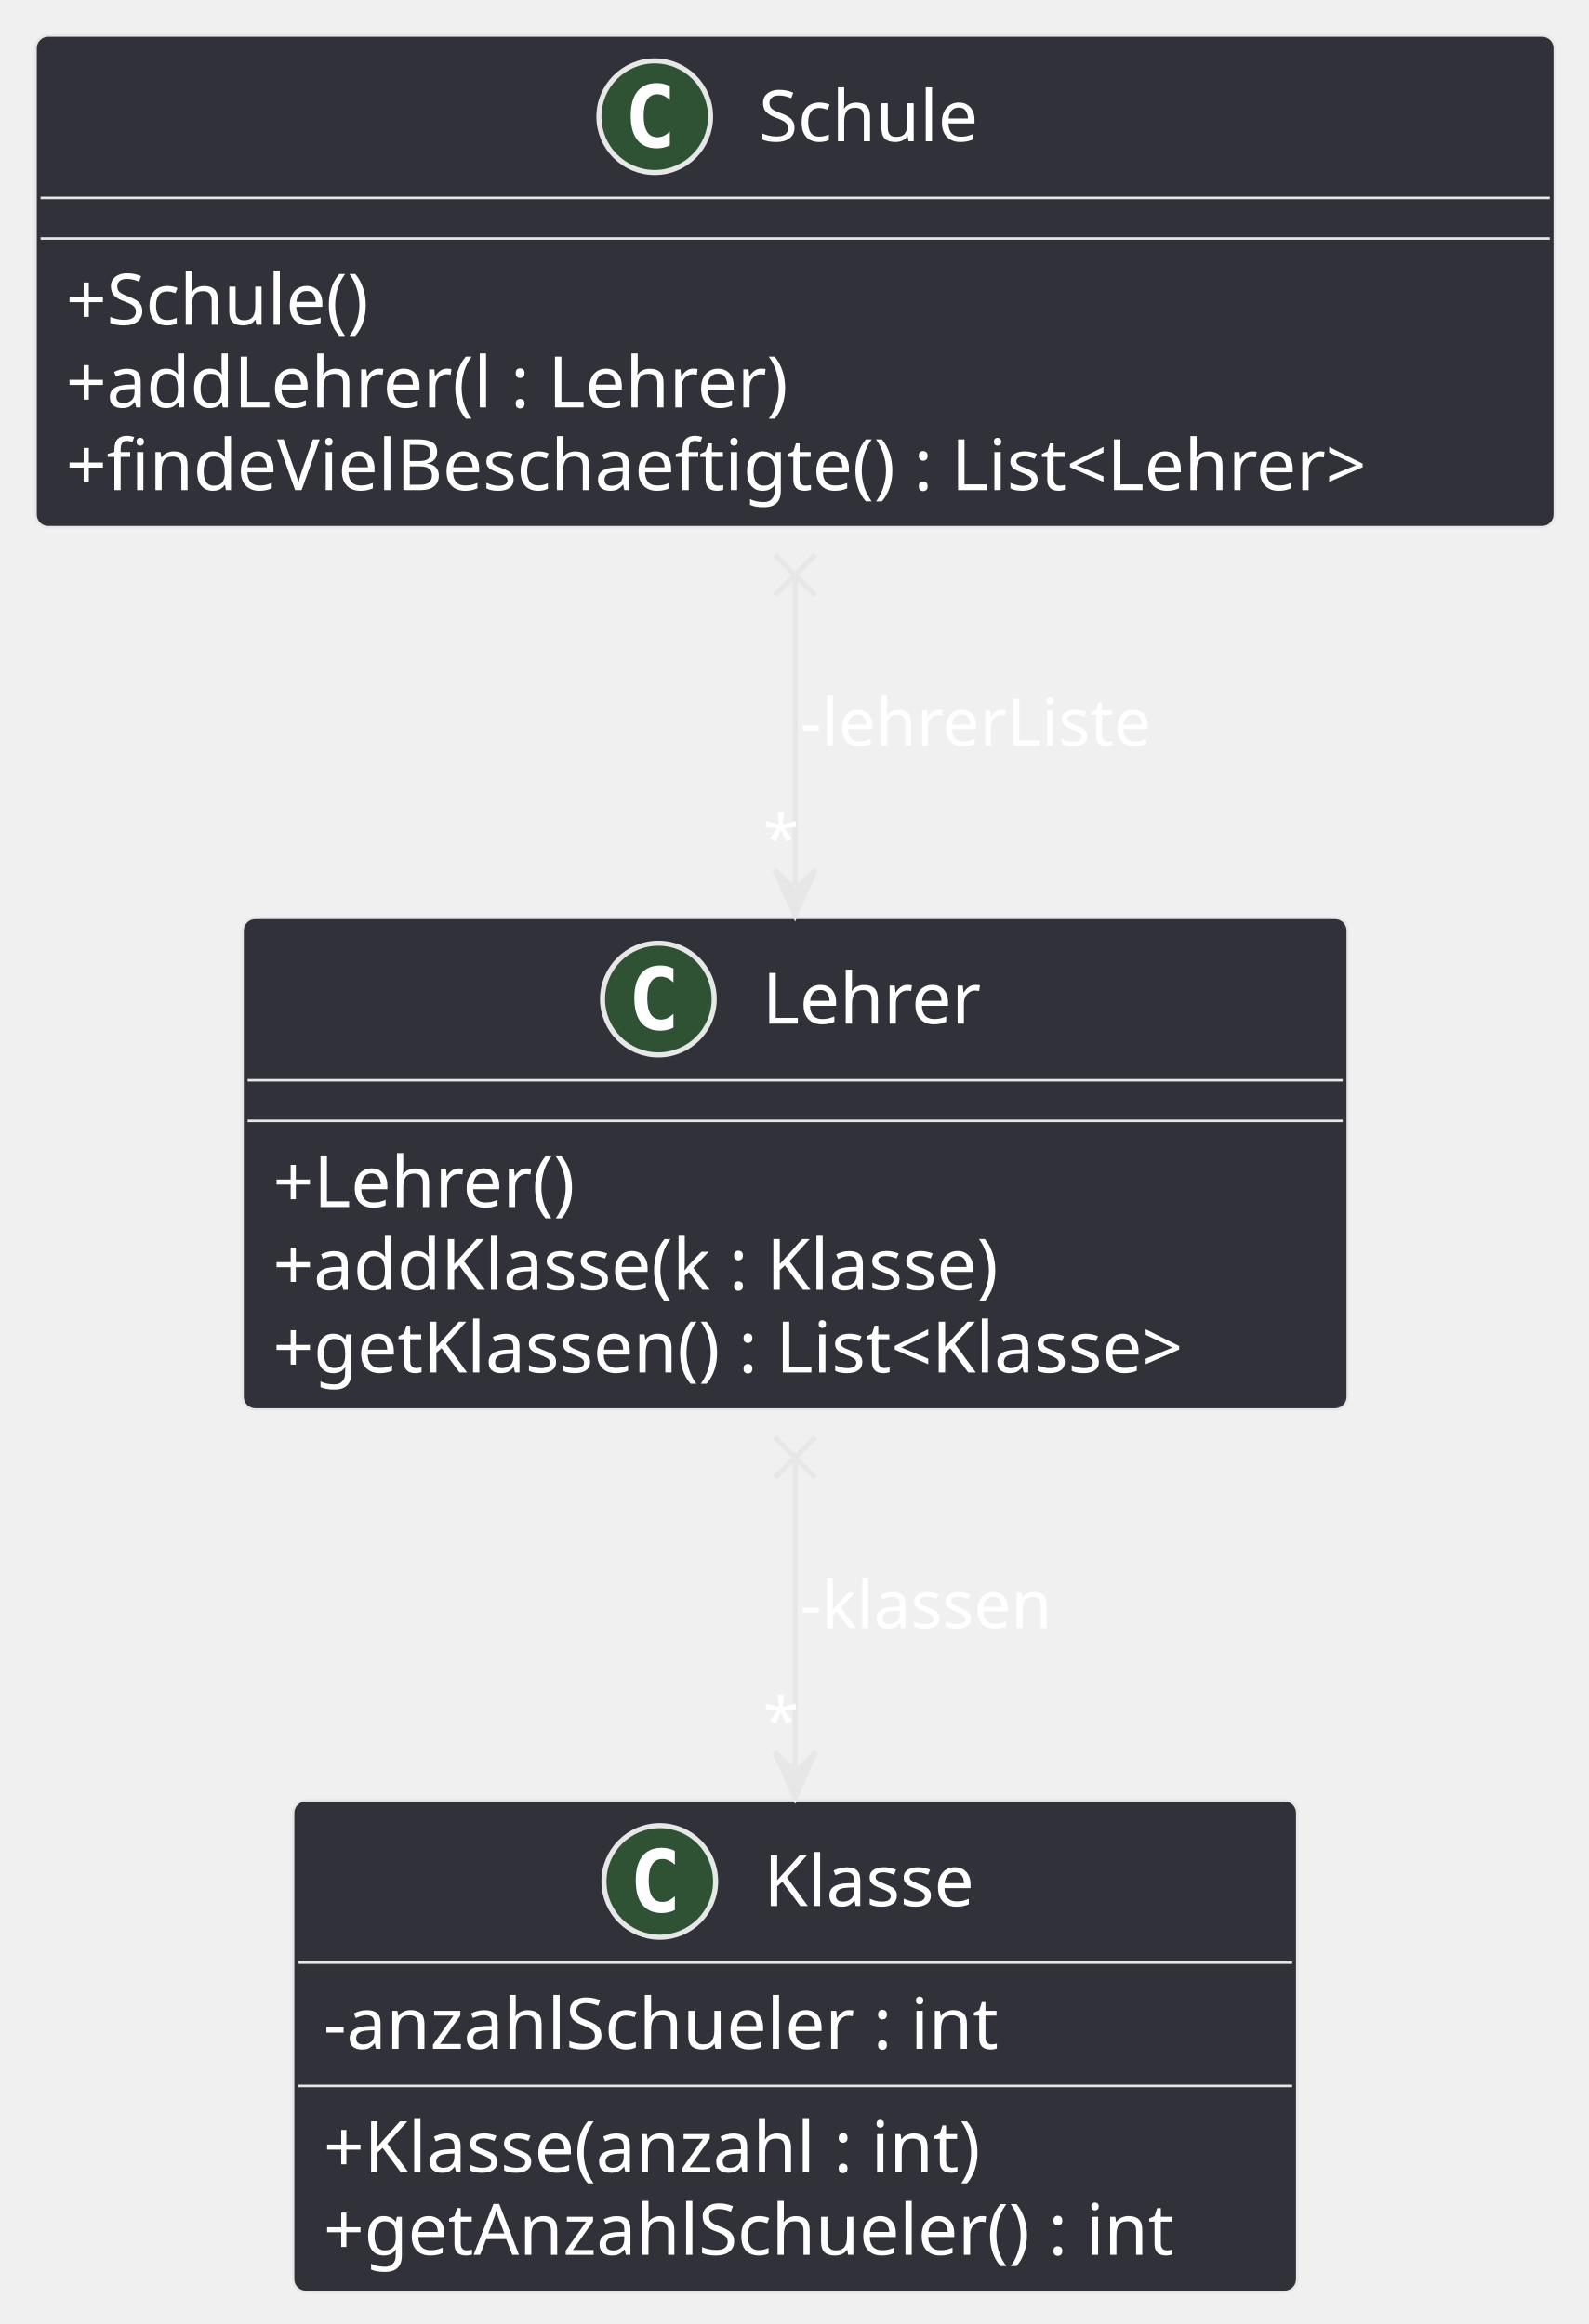
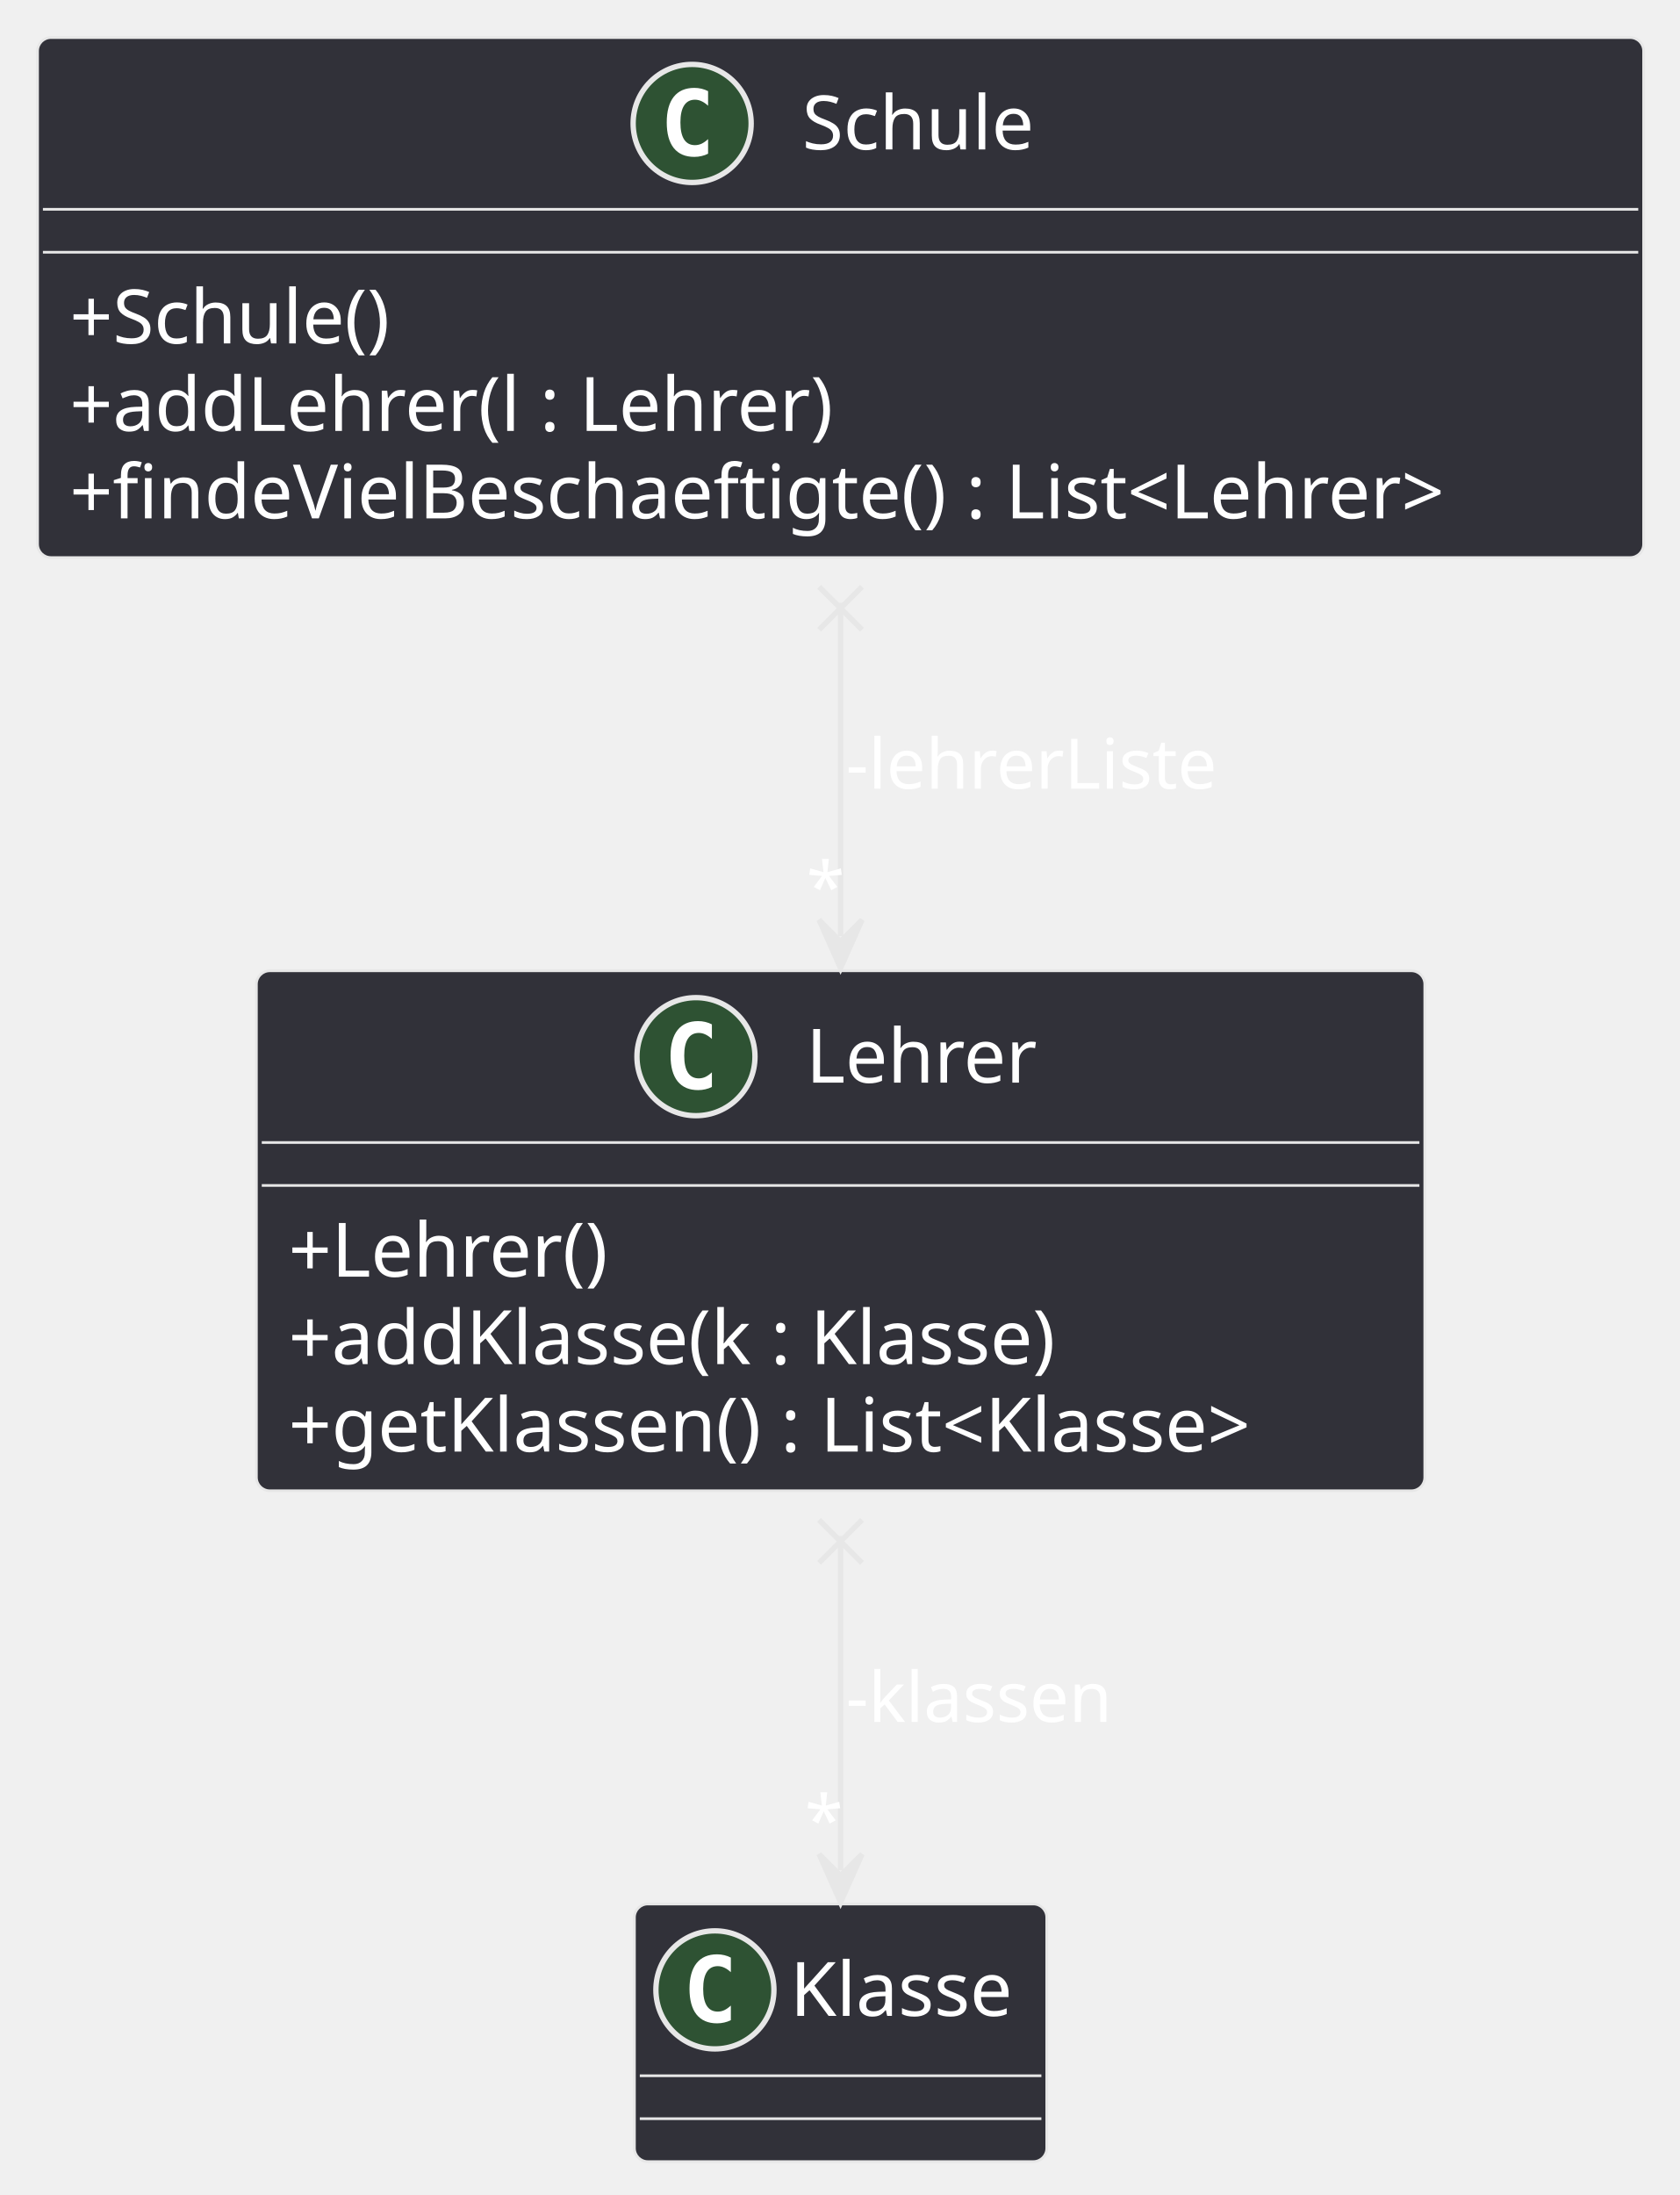
- <svg xmlns="http://www.w3.org/2000/svg" contentStyleType="text/css" data-diagram-type="CLASS" height="458px" preserveAspectRatio="none" style="width:313px;height:458px;" version="1.1" viewBox="0 0 313 458" width="313px" zoomAndPan="magnify">
+ <svg xmlns="http://www.w3.org/2000/svg" contentStyleType="text/css" data-diagram-type="CLASS" height="409px" preserveAspectRatio="none" style="width:313px;height:409px;" version="1.1" viewBox="0 0 313 409" width="313px" zoomAndPan="magnify">
  <defs />
  <g>
    <g class="entity" data-qualified-name="Schule" data-source-line="3" id="ent0002">
      <rect fill="#313139" height="96.891" rx="2.5" ry="2.5" style="stroke:#E7E7E7;stroke-width:0.5;" width="299.349" x="7" y="7" />
      <ellipse cx="129.008" cy="23" fill="#2E5233" rx="11" ry="11" style="stroke:#E7E7E7;stroke-width:1;" />
      <path d="M131.977,28.641 Q131.398,28.938 130.758,29.078 Q130.117,29.234 129.414,29.234 Q126.914,29.234 125.586,27.594 Q124.273,25.938 124.273,22.812 Q124.273,19.688 125.586,18.031 Q126.914,16.375 129.414,16.375 Q130.117,16.375 130.758,16.531 Q131.414,16.688 131.977,16.984 L131.977,19.703 Q131.352,19.125 130.758,18.859 Q130.164,18.578 129.539,18.578 Q128.195,18.578 127.508,19.656 Q126.82,20.719 126.82,22.812 Q126.82,24.906 127.508,25.984 Q128.195,27.047 129.539,27.047 Q130.164,27.047 130.758,26.781 Q131.352,26.5 131.977,25.922 L131.977,28.641 Z " fill="#FFFFFF" />
      <text fill="#FFFFFF" font-family="sans-serif" font-size="14" lengthAdjust="spacing" textLength="46.833" x="149.508" y="27.847">Schule</text>
      <line style="stroke:#E7E7E7;stroke-width:0.5;" x1="8" x2="305.349" y1="39" y2="39" />
      <line style="stroke:#E7E7E7;stroke-width:0.5;" x1="8" x2="305.349" y1="47" y2="47" />
      <text fill="#FFFFFF" font-family="sans-serif" font-size="14" lengthAdjust="spacing" textLength="69.487" x="13" y="63.995">+Schule()</text>
      <text fill="#FFFFFF" font-family="sans-serif" font-size="14" lengthAdjust="spacing" textLength="157.336" x="13" y="80.292">+addLehrer(l : Lehrer)</text>
      <text fill="#FFFFFF" font-family="sans-serif" font-size="14" lengthAdjust="spacing" textLength="287.349" x="13" y="96.589">+findeVielBeschaeftigte() : List&lt;Lehrer&gt;</text>
    </g>
    <g class="entity" data-qualified-name="Lehrer" data-source-line="8" id="ent0003">
      <rect fill="#313139" height="96.891" rx="2.5" ry="2.5" style="stroke:#E7E7E7;stroke-width:0.5;" width="217.769" x="47.79" y="180.89" />
      <ellipse cx="129.719" cy="196.89" fill="#2E5233" rx="11" ry="11" style="stroke:#E7E7E7;stroke-width:1;" />
      <path d="M132.688,202.531 Q132.109,202.827 131.469,202.968 Q130.828,203.124 130.125,203.124 Q127.625,203.124 126.297,201.484 Q124.984,199.827 124.984,196.702 Q124.984,193.577 126.297,191.921 Q127.625,190.265 130.125,190.265 Q130.828,190.265 131.469,190.421 Q132.125,190.577 132.688,190.874 L132.688,193.593 Q132.062,193.015 131.469,192.749 Q130.875,192.468 130.25,192.468 Q128.906,192.468 128.219,193.546 Q127.531,194.609 127.531,196.702 Q127.531,198.796 128.219,199.874 Q128.906,200.937 130.25,200.937 Q130.875,200.937 131.469,200.671 Q132.062,200.39 132.688,199.812 L132.688,202.531 Z " fill="#FFFFFF" />
      <text fill="#FFFFFF" font-family="sans-serif" font-size="14" lengthAdjust="spacing" textLength="45.411" x="150.219" y="201.737">Lehrer</text>
      <line style="stroke:#E7E7E7;stroke-width:0.5;" x1="48.79" x2="264.559" y1="212.89" y2="212.89" />
      <line style="stroke:#E7E7E7;stroke-width:0.5;" x1="48.79" x2="264.559" y1="220.89" y2="220.89" />
      <text fill="#FFFFFF" font-family="sans-serif" font-size="14" lengthAdjust="spacing" textLength="68.065" x="53.79" y="237.885">+Lehrer()</text>
      <text fill="#FFFFFF" font-family="sans-serif" font-size="14" lengthAdjust="spacing" textLength="160.433" x="53.79" y="254.182">+addKlasse(k : Klasse)</text>
      <text fill="#FFFFFF" font-family="sans-serif" font-size="14" lengthAdjust="spacing" textLength="205.769" x="53.79" y="270.479">+getKlassen() : List&lt;Klasse&gt;</text>
    </g>
    <g class="entity" data-qualified-name="Klasse" data-source-line="13" id="ent0004">
-       <rect fill="#313139" height="96.891" rx="2.5" ry="2.5" style="stroke:#E7E7E7;stroke-width:0.5;" width="197.856" x="57.75" y="354.78" />
-       <ellipse cx="130.002" cy="370.78" fill="#2E5233" rx="11" ry="11" style="stroke:#E7E7E7;stroke-width:1;" />
-       <path d="M132.971,376.421 Q132.393,376.717 131.752,376.858 Q131.112,377.014 130.409,377.014 Q127.909,377.014 126.581,375.374 Q125.268,373.717 125.268,370.592 Q125.268,367.467 126.581,365.811 Q127.909,364.155 130.409,364.155 Q131.112,364.155 131.752,364.311 Q132.409,364.467 132.971,364.764 L132.971,367.483 Q132.346,366.905 131.752,366.639 Q131.159,366.358 130.534,366.358 Q129.19,366.358 128.502,367.436 Q127.815,368.499 127.815,370.592 Q127.815,372.686 128.502,373.764 Q129.19,374.827 130.534,374.827 Q131.159,374.827 131.752,374.561 Q132.346,374.28 132.971,373.702 L132.971,376.421 Z " fill="#FFFFFF" />
-       <text fill="#FFFFFF" font-family="sans-serif" font-size="14" lengthAdjust="spacing" textLength="44.851" x="150.502" y="375.627">Klasse</text>
-       <line style="stroke:#E7E7E7;stroke-width:0.5;" x1="58.75" x2="254.606" y1="386.78" y2="386.78" />
-       <text fill="#FFFFFF" font-family="sans-serif" font-size="14" lengthAdjust="spacing" textLength="144.266" x="63.75" y="403.775">-anzahlSchueler : int</text>
-       <line style="stroke:#E7E7E7;stroke-width:0.5;" x1="58.75" x2="254.606" y1="411.077" y2="411.077" />
-       <text fill="#FFFFFF" font-family="sans-serif" font-size="14" lengthAdjust="spacing" textLength="145.517" x="63.75" y="428.072">+Klasse(anzahl : int)</text>
-       <text fill="#FFFFFF" font-family="sans-serif" font-size="14" lengthAdjust="spacing" textLength="185.856" x="63.75" y="444.369">+getAnzahlSchueler() : int</text>
+       <rect fill="#313139" height="48" rx="2.5" ry="2.5" style="stroke:#E7E7E7;stroke-width:0.5;" width="76.851" x="118.25" y="354.78" />
+       <ellipse cx="133.25" cy="370.78" fill="#2E5233" rx="11" ry="11" style="stroke:#E7E7E7;stroke-width:1;" />
+       <path d="M136.219,376.421 Q135.641,376.717 135,376.858 Q134.359,377.014 133.656,377.014 Q131.156,377.014 129.828,375.374 Q128.516,373.717 128.516,370.592 Q128.516,367.467 129.828,365.811 Q131.156,364.155 133.656,364.155 Q134.359,364.155 135,364.311 Q135.656,364.467 136.219,364.764 L136.219,367.483 Q135.594,366.905 135,366.639 Q134.406,366.358 133.781,366.358 Q132.438,366.358 131.75,367.436 Q131.062,368.499 131.062,370.592 Q131.062,372.686 131.75,373.764 Q132.438,374.827 133.781,374.827 Q134.406,374.827 135,374.561 Q135.594,374.28 136.219,373.702 L136.219,376.421 Z " fill="#FFFFFF" />
+       <text fill="#FFFFFF" font-family="sans-serif" font-size="14" lengthAdjust="spacing" textLength="44.851" x="147.25" y="375.627">Klasse</text>
+       <line style="stroke:#E7E7E7;stroke-width:0.5;" x1="119.25" x2="194.101" y1="386.78" y2="386.78" />
+       <line style="stroke:#E7E7E7;stroke-width:0.5;" x1="119.25" x2="194.101" y1="394.78" y2="394.78" />
    </g>
-     <g class="link" data-entity-1="ent0002" data-entity-2="ent0003" data-link-type="dependency" data-source-line="18" id="lnk5">
-       <path codeLine="18" d="M156.67,112.32 C156.67,136.07 156.67,150.66 156.67,174.41" fill="none" id="Schule-Lehrer" style="stroke:#E7E7E7;stroke-width:1;" />
-       <path d="M152.67,109.32 L160.67,117.32 M160.67,109.32 L152.67,117.32" fill="none" style="stroke:#E7E7E7;stroke-width:1;" />
+     <g class="link" data-entity-1="ent0002" data-entity-2="ent0003" data-link-type="dependency" data-source-line="15" id="lnk5">
+       <path codeLine="15" d="M156.67,112.33 C156.67,136.07 156.67,150.67 156.67,174.41" fill="none" id="Schule-Lehrer" style="stroke:#E7E7E7;stroke-width:1;" />
+       <path d="M152.67,109.33 L160.67,117.33 M160.67,109.33 L152.67,117.33" fill="none" style="stroke:#E7E7E7;stroke-width:1;" />
      <polygon fill="#E7E7E7" points="156.67,180.41,160.67,171.41,156.67,175.41,152.67,171.41,156.67,180.41" style="stroke:#E7E7E7;stroke-width:1;" />
      <text fill="#FFFFFF" font-family="sans-serif" font-size="13" lengthAdjust="spacing" textLength="73.95" x="157.67" y="146.957">-lehrerListe</text>
      <text fill="#FFFFFF" font-family="sans-serif" font-size="13" lengthAdjust="spacing" textLength="6.5" x="150.3" y="169.904">*</text>
    </g>
-     <g class="link" data-entity-1="ent0003" data-entity-2="ent0004" data-link-type="dependency" data-source-line="19" id="lnk6">
-       <path codeLine="19" d="M156.67,286.22 C156.67,309.96 156.67,324.56 156.67,348.3" fill="none" id="Lehrer-Klasse" style="stroke:#E7E7E7;stroke-width:1;" />
-       <path d="M152.67,283.22 L160.67,291.22 M160.67,283.22 L152.67,291.22" fill="none" style="stroke:#E7E7E7;stroke-width:1;" />
-       <polygon fill="#E7E7E7" points="156.67,354.3,160.67,345.3,156.67,349.3,152.67,345.3,156.67,354.3" style="stroke:#E7E7E7;stroke-width:1;" />
+     <g class="link" data-entity-1="ent0003" data-entity-2="ent0004" data-link-type="dependency" data-source-line="16" id="lnk6">
+       <path codeLine="16" d="M156.67,286.21 C156.67,311.77 156.67,328.08 156.67,348.49" fill="none" id="Lehrer-Klasse" style="stroke:#E7E7E7;stroke-width:1;" />
+       <path d="M152.67,283.21 L160.67,291.21 M160.67,283.21 L152.67,291.21" fill="none" style="stroke:#E7E7E7;stroke-width:1;" />
+       <polygon fill="#E7E7E7" points="156.67,354.49,160.67,345.49,156.67,349.49,152.67,345.49,156.67,354.49" style="stroke:#E7E7E7;stroke-width:1;" />
      <text fill="#FFFFFF" font-family="sans-serif" font-size="13" lengthAdjust="spacing" textLength="53.581" x="157.67" y="320.847">-klassen</text>
-       <text fill="#FFFFFF" font-family="sans-serif" font-size="13" lengthAdjust="spacing" textLength="6.5" x="150.299" y="343.794">*</text>
+       <text fill="#FFFFFF" font-family="sans-serif" font-size="13" lengthAdjust="spacing" textLength="6.5" x="149.998" y="343.824">*</text>
    </g>
  </g>
</svg>
